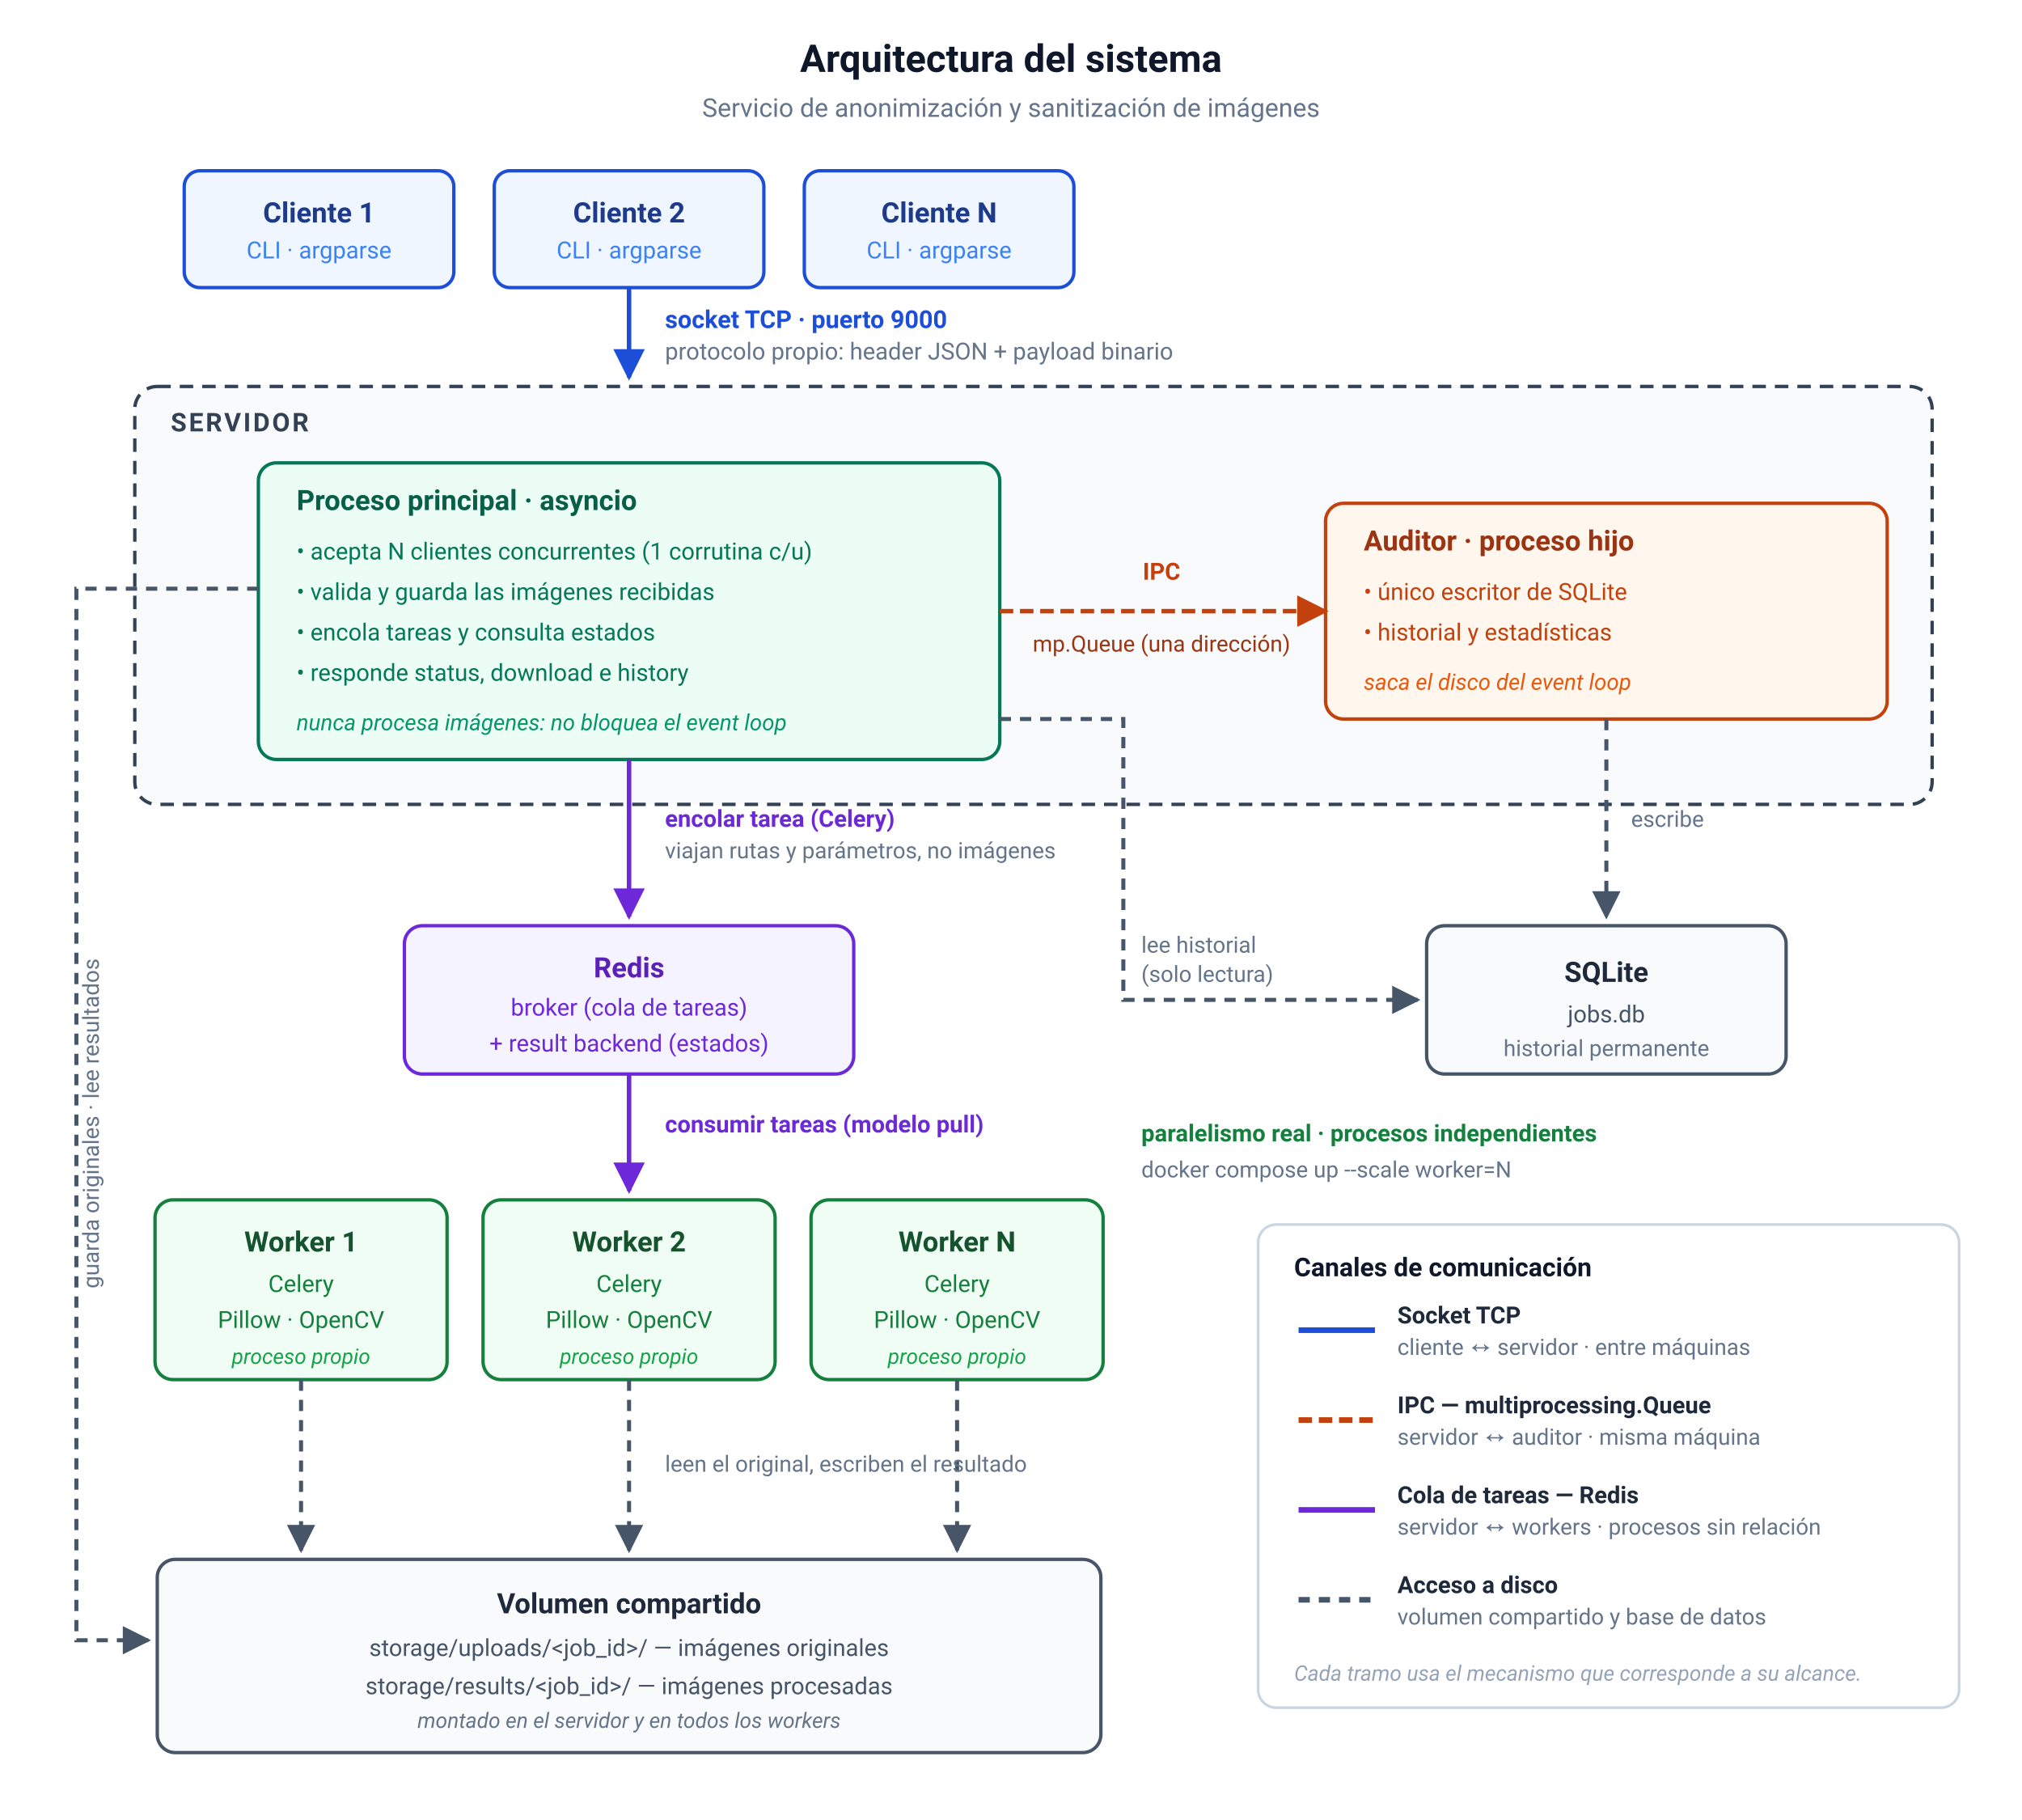
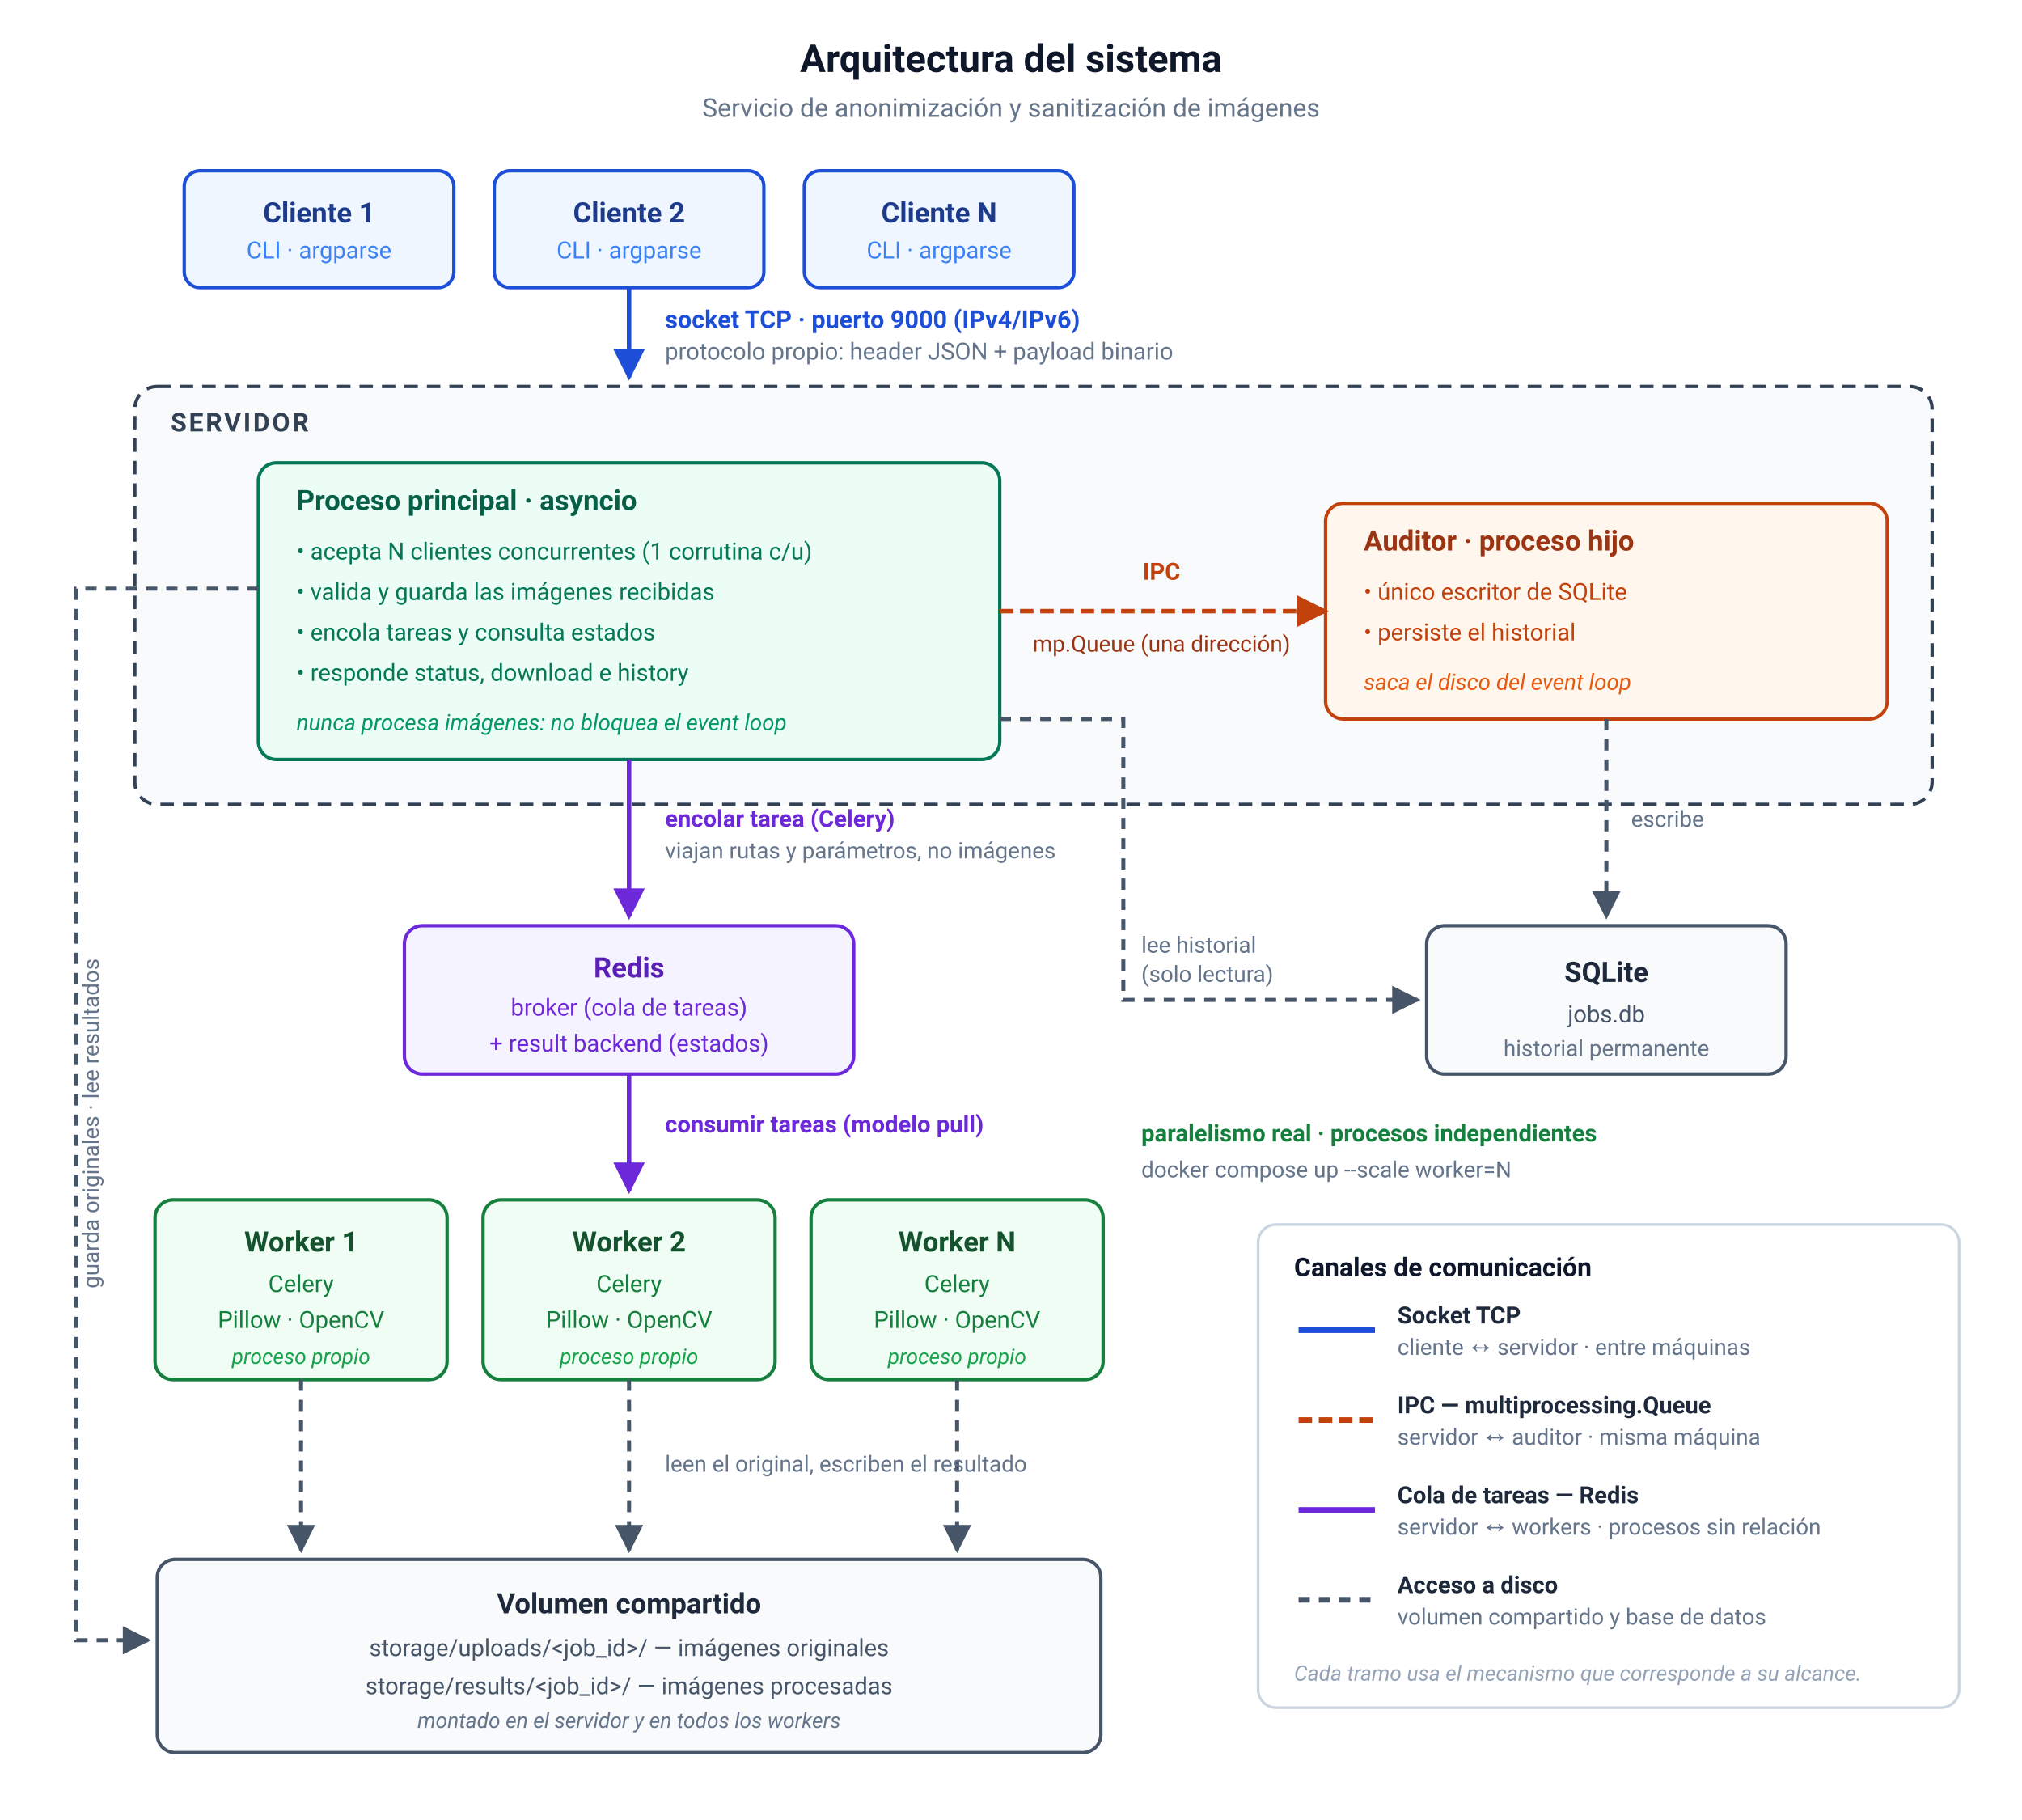
<svg xmlns="http://www.w3.org/2000/svg" viewBox="0 0 900 810" width="900" height="810" font-family="ui-sans-serif, system-ui, -apple-system, 'Segoe UI', Roboto, Helvetica, Arial, sans-serif">
  <defs>
    <marker id="aTcp" viewBox="0 0 10 10" refX="9" refY="5" markerWidth="7" markerHeight="7" orient="auto-start-reverse">
      <path d="M 0 0 L 10 5 L 0 10 z" fill="#1d4ed8" />
    </marker>
    <marker id="aIpc" viewBox="0 0 10 10" refX="9" refY="5" markerWidth="7" markerHeight="7" orient="auto-start-reverse">
      <path d="M 0 0 L 10 5 L 0 10 z" fill="#c2410c" />
    </marker>
    <marker id="aQueue" viewBox="0 0 10 10" refX="9" refY="5" markerWidth="7" markerHeight="7" orient="auto-start-reverse">
      <path d="M 0 0 L 10 5 L 0 10 z" fill="#6d28d9" />
    </marker>
    <marker id="aFs" viewBox="0 0 10 10" refX="9" refY="5" markerWidth="7" markerHeight="7" orient="auto-start-reverse">
      <path d="M 0 0 L 10 5 L 0 10 z" fill="#475569" />
    </marker>
  </defs>
  <rect x="0" y="0" width="900" height="810" fill="#ffffff" />
  <text x="450" y="32" text-anchor="middle" font-size="17" font-weight="700" fill="#0f172a">
    Arquitectura del sistema
  </text>
  <text x="450" y="52" text-anchor="middle" font-size="11.5" fill="#64748b">
    Servicio de anonimización y sanitización de imágenes
  </text>
  <g>
    <rect x="82" y="76" width="120" height="52" rx="7" fill="#eff6ff" stroke="#1d4ed8" stroke-width="1.5" />
    <text x="142" y="99" text-anchor="middle" font-size="12.5" font-weight="600" fill="#1e3a8a">Cliente 1</text>
    <text x="142" y="115" text-anchor="middle" font-size="10.5" fill="#3b82f6">CLI · argparse</text>
    <rect x="220" y="76" width="120" height="52" rx="7" fill="#eff6ff" stroke="#1d4ed8" stroke-width="1.5" />
    <text x="280" y="99" text-anchor="middle" font-size="12.5" font-weight="600" fill="#1e3a8a">Cliente 2</text>
    <text x="280" y="115" text-anchor="middle" font-size="10.5" fill="#3b82f6">CLI · argparse</text>
    <rect x="358" y="76" width="120" height="52" rx="7" fill="#eff6ff" stroke="#1d4ed8" stroke-width="1.5" />
    <text x="418" y="99" text-anchor="middle" font-size="12.5" font-weight="600" fill="#1e3a8a">Cliente N</text>
    <text x="418" y="115" text-anchor="middle" font-size="10.5" fill="#3b82f6">CLI · argparse</text>
  </g>
  <line x1="280" y1="128" x2="280" y2="168" stroke="#1d4ed8" stroke-width="2" marker-end="url(#aTcp)" />
-   <text x="296" y="146" font-size="11" font-weight="600" fill="#1d4ed8">socket TCP · puerto 9000</text>
+   <text x="296" y="146" font-size="11" font-weight="600" fill="#1d4ed8">socket TCP · puerto 9000 (IPv4/IPv6)</text>
  <text x="296" y="160" font-size="10.5" fill="#64748b">protocolo propio: header JSON + payload binario</text>
  <rect x="60" y="172" width="800" height="186" rx="10" fill="#f8fafc" stroke="#334155" stroke-width="1.5" stroke-dasharray="6 4" />
  <text x="76" y="192" font-size="11.5" font-weight="700" fill="#334155" letter-spacing="1">SERVIDOR</text>
  <rect x="115" y="206" width="330" height="132" rx="8" fill="#ecfdf5" stroke="#047857" stroke-width="1.5" />
  <text x="132" y="227" font-size="12.5" font-weight="700" fill="#065f46">Proceso principal · asyncio</text>
  <text x="132" y="249" font-size="10.5" fill="#047857">• acepta N clientes concurrentes (1 corrutina c/u)</text>
  <text x="132" y="267" font-size="10.5" fill="#047857">• valida y guarda las imágenes recibidas</text>
  <text x="132" y="285" font-size="10.5" fill="#047857">• encola tareas y consulta estados</text>
  <text x="132" y="303" font-size="10.5" fill="#047857">• responde status, download e history</text>
  <text x="132" y="325" font-size="10" font-style="italic" fill="#059669">nunca procesa imágenes: no bloquea el event loop</text>
  <rect x="590" y="224" width="250" height="96" rx="8" fill="#fff7ed" stroke="#c2410c" stroke-width="1.5" />
  <text x="607" y="245" font-size="12.5" font-weight="700" fill="#9a3412">Auditor · proceso hijo</text>
  <text x="607" y="267" font-size="10.5" fill="#c2410c">• único escritor de SQLite</text>
-   <text x="607" y="285" font-size="10.5" fill="#c2410c">• historial y estadísticas</text>
+   <text x="607" y="285" font-size="10.5" fill="#c2410c">• persiste el historial</text>
  <text x="607" y="307" font-size="10" font-style="italic" fill="#ea580c">saca el disco del event loop</text>
  <text x="517" y="258" text-anchor="middle" font-size="10.5" font-weight="600" fill="#c2410c">IPC</text>
  <line x1="445" y1="272" x2="590" y2="272" stroke="#c2410c" stroke-width="2" stroke-dasharray="6 3" marker-end="url(#aIpc)" />
  <text x="517" y="290" text-anchor="middle" font-size="10" fill="#9a3412">mp.Queue (una dirección)</text>
  <line x1="280" y1="338" x2="280" y2="408" stroke="#6d28d9" stroke-width="2" marker-end="url(#aQueue)" />
  <text x="296" y="368" font-size="10.5" font-weight="600" fill="#6d28d9">encolar tarea (Celery)</text>
  <text x="296" y="382" font-size="10" fill="#64748b">viajan rutas y parámetros, no imágenes</text>
  <line x1="715" y1="320" x2="715" y2="408" stroke="#475569" stroke-width="1.8" stroke-dasharray="5 4" marker-end="url(#aFs)" />
  <text x="726" y="368" font-size="10" fill="#64748b">escribe</text>
  <path d="M 445 320 L 500 320 L 500 445 L 631 445" fill="none" stroke="#475569" stroke-width="1.8" stroke-dasharray="5 4" marker-end="url(#aFs)" />
  <text x="508" y="424" font-size="10" fill="#64748b">lee historial</text>
  <text x="508" y="437" font-size="10" fill="#64748b">(solo lectura)</text>
  <rect x="180" y="412" width="200" height="66" rx="8" fill="#f5f3ff" stroke="#6d28d9" stroke-width="1.5" />
  <text x="280" y="435" text-anchor="middle" font-size="12.5" font-weight="700" fill="#5b21b6">Redis</text>
  <text x="280" y="452" text-anchor="middle" font-size="10.5" fill="#6d28d9">broker (cola de tareas)</text>
  <text x="280" y="468" text-anchor="middle" font-size="10.5" fill="#6d28d9">+ result backend (estados)</text>
  <rect x="635" y="412" width="160" height="66" rx="8" fill="#f9fafb" stroke="#475569" stroke-width="1.5" />
  <text x="715" y="437" text-anchor="middle" font-size="12.5" font-weight="700" fill="#1e293b">SQLite</text>
  <text x="715" y="455" text-anchor="middle" font-size="10.5" fill="#475569">jobs.db</text>
  <text x="715" y="470" text-anchor="middle" font-size="10" fill="#64748b">historial permanente</text>
  <line x1="280" y1="478" x2="280" y2="530" stroke="#6d28d9" stroke-width="2" marker-end="url(#aQueue)" />
  <text x="296" y="504" font-size="10.5" font-weight="600" fill="#6d28d9">consumir tareas (modelo pull)</text>
  <g>
    <rect x="69" y="534" width="130" height="80" rx="8" fill="#f0fdf4" stroke="#15803d" stroke-width="1.5" />
    <text x="134" y="557" text-anchor="middle" font-size="12.5" font-weight="700" fill="#14532d">Worker 1</text>
    <text x="134" y="575" text-anchor="middle" font-size="10.5" fill="#15803d">Celery</text>
    <text x="134" y="591" text-anchor="middle" font-size="10.5" fill="#15803d">Pillow · OpenCV</text>
    <text x="134" y="607" text-anchor="middle" font-size="9.5" font-style="italic" fill="#16a34a">proceso propio</text>
    <rect x="215" y="534" width="130" height="80" rx="8" fill="#f0fdf4" stroke="#15803d" stroke-width="1.5" />
    <text x="280" y="557" text-anchor="middle" font-size="12.5" font-weight="700" fill="#14532d">Worker 2</text>
    <text x="280" y="575" text-anchor="middle" font-size="10.5" fill="#15803d">Celery</text>
    <text x="280" y="591" text-anchor="middle" font-size="10.5" fill="#15803d">Pillow · OpenCV</text>
    <text x="280" y="607" text-anchor="middle" font-size="9.5" font-style="italic" fill="#16a34a">proceso propio</text>
    <rect x="361" y="534" width="130" height="80" rx="8" fill="#f0fdf4" stroke="#15803d" stroke-width="1.5" />
    <text x="426" y="557" text-anchor="middle" font-size="12.5" font-weight="700" fill="#14532d">Worker N</text>
    <text x="426" y="575" text-anchor="middle" font-size="10.5" fill="#15803d">Celery</text>
    <text x="426" y="591" text-anchor="middle" font-size="10.5" fill="#15803d">Pillow · OpenCV</text>
    <text x="426" y="607" text-anchor="middle" font-size="9.5" font-style="italic" fill="#16a34a">proceso propio</text>
  </g>
  <text x="508" y="508" font-size="10.5" font-weight="600" fill="#15803d">paralelismo real · procesos independientes</text>
  <text x="508" y="524" font-size="10" fill="#64748b">docker compose up --scale worker=N</text>
  <line x1="134" y1="614" x2="134" y2="690" stroke="#475569" stroke-width="1.8" stroke-dasharray="5 4" marker-end="url(#aFs)" />
  <line x1="280" y1="614" x2="280" y2="690" stroke="#475569" stroke-width="1.8" stroke-dasharray="5 4" marker-end="url(#aFs)" />
  <line x1="426" y1="614" x2="426" y2="690" stroke="#475569" stroke-width="1.8" stroke-dasharray="5 4" marker-end="url(#aFs)" />
  <text x="296" y="655" font-size="10" fill="#64748b">leen el original, escriben el resultado</text>
  <path d="M 115 262 L 34 262 L 34 730 L 66 730" fill="none" stroke="#475569" stroke-width="1.8" stroke-dasharray="5 4" marker-end="url(#aFs)" />
  <text x="44" y="500" font-size="10" fill="#64748b" transform="rotate(-90 44 500)" text-anchor="middle">
    guarda originales · lee resultados
  </text>
  <rect x="70" y="694" width="420" height="86" rx="8" fill="#f9fafb" stroke="#475569" stroke-width="1.5" />
  <text x="280" y="718" text-anchor="middle" font-size="12.5" font-weight="700" fill="#1e293b">Volumen compartido</text>
  <text x="280" y="737" text-anchor="middle" font-size="10.5" fill="#475569">storage/uploads/&lt;job_id&gt;/ — imágenes originales</text>
  <text x="280" y="754" text-anchor="middle" font-size="10.5" fill="#475569">storage/results/&lt;job_id&gt;/ — imágenes procesadas</text>
  <text x="280" y="769" text-anchor="middle" font-size="9.5" font-style="italic" fill="#64748b">montado en el servidor y en todos los workers</text>
  <rect x="560" y="545" width="312" height="215" rx="8" fill="#ffffff" stroke="#cbd5e1" stroke-width="1.2" />
  <text x="576" y="568" font-size="11.5" font-weight="700" fill="#0f172a">Canales de comunicación</text>
  <line x1="578" y1="592" x2="612" y2="592" stroke="#1d4ed8" stroke-width="2.5" />
  <text x="622" y="589" font-size="10.5" font-weight="600" fill="#1e293b">Socket TCP</text>
  <text x="622" y="603" font-size="10" fill="#64748b">cliente ↔ servidor · entre máquinas</text>
  <line x1="578" y1="632" x2="612" y2="632" stroke="#c2410c" stroke-width="2.5" stroke-dasharray="6 3" />
  <text x="622" y="629" font-size="10.5" font-weight="600" fill="#1e293b">IPC — multiprocessing.Queue</text>
  <text x="622" y="643" font-size="10" fill="#64748b">servidor ↔ auditor · misma máquina</text>
  <line x1="578" y1="672" x2="612" y2="672" stroke="#6d28d9" stroke-width="2.5" />
  <text x="622" y="669" font-size="10.5" font-weight="600" fill="#1e293b">Cola de tareas — Redis</text>
  <text x="622" y="683" font-size="10" fill="#64748b">servidor ↔ workers · procesos sin relación</text>
  <line x1="578" y1="712" x2="612" y2="712" stroke="#475569" stroke-width="2.5" stroke-dasharray="5 4" />
  <text x="622" y="709" font-size="10.5" font-weight="600" fill="#1e293b">Acceso a disco</text>
  <text x="622" y="723" font-size="10" fill="#64748b">volumen compartido y base de datos</text>
  <text x="576" y="748" font-size="9.5" font-style="italic" fill="#94a3b8">Cada tramo usa el mecanismo que corresponde a su alcance.</text>
</svg>
